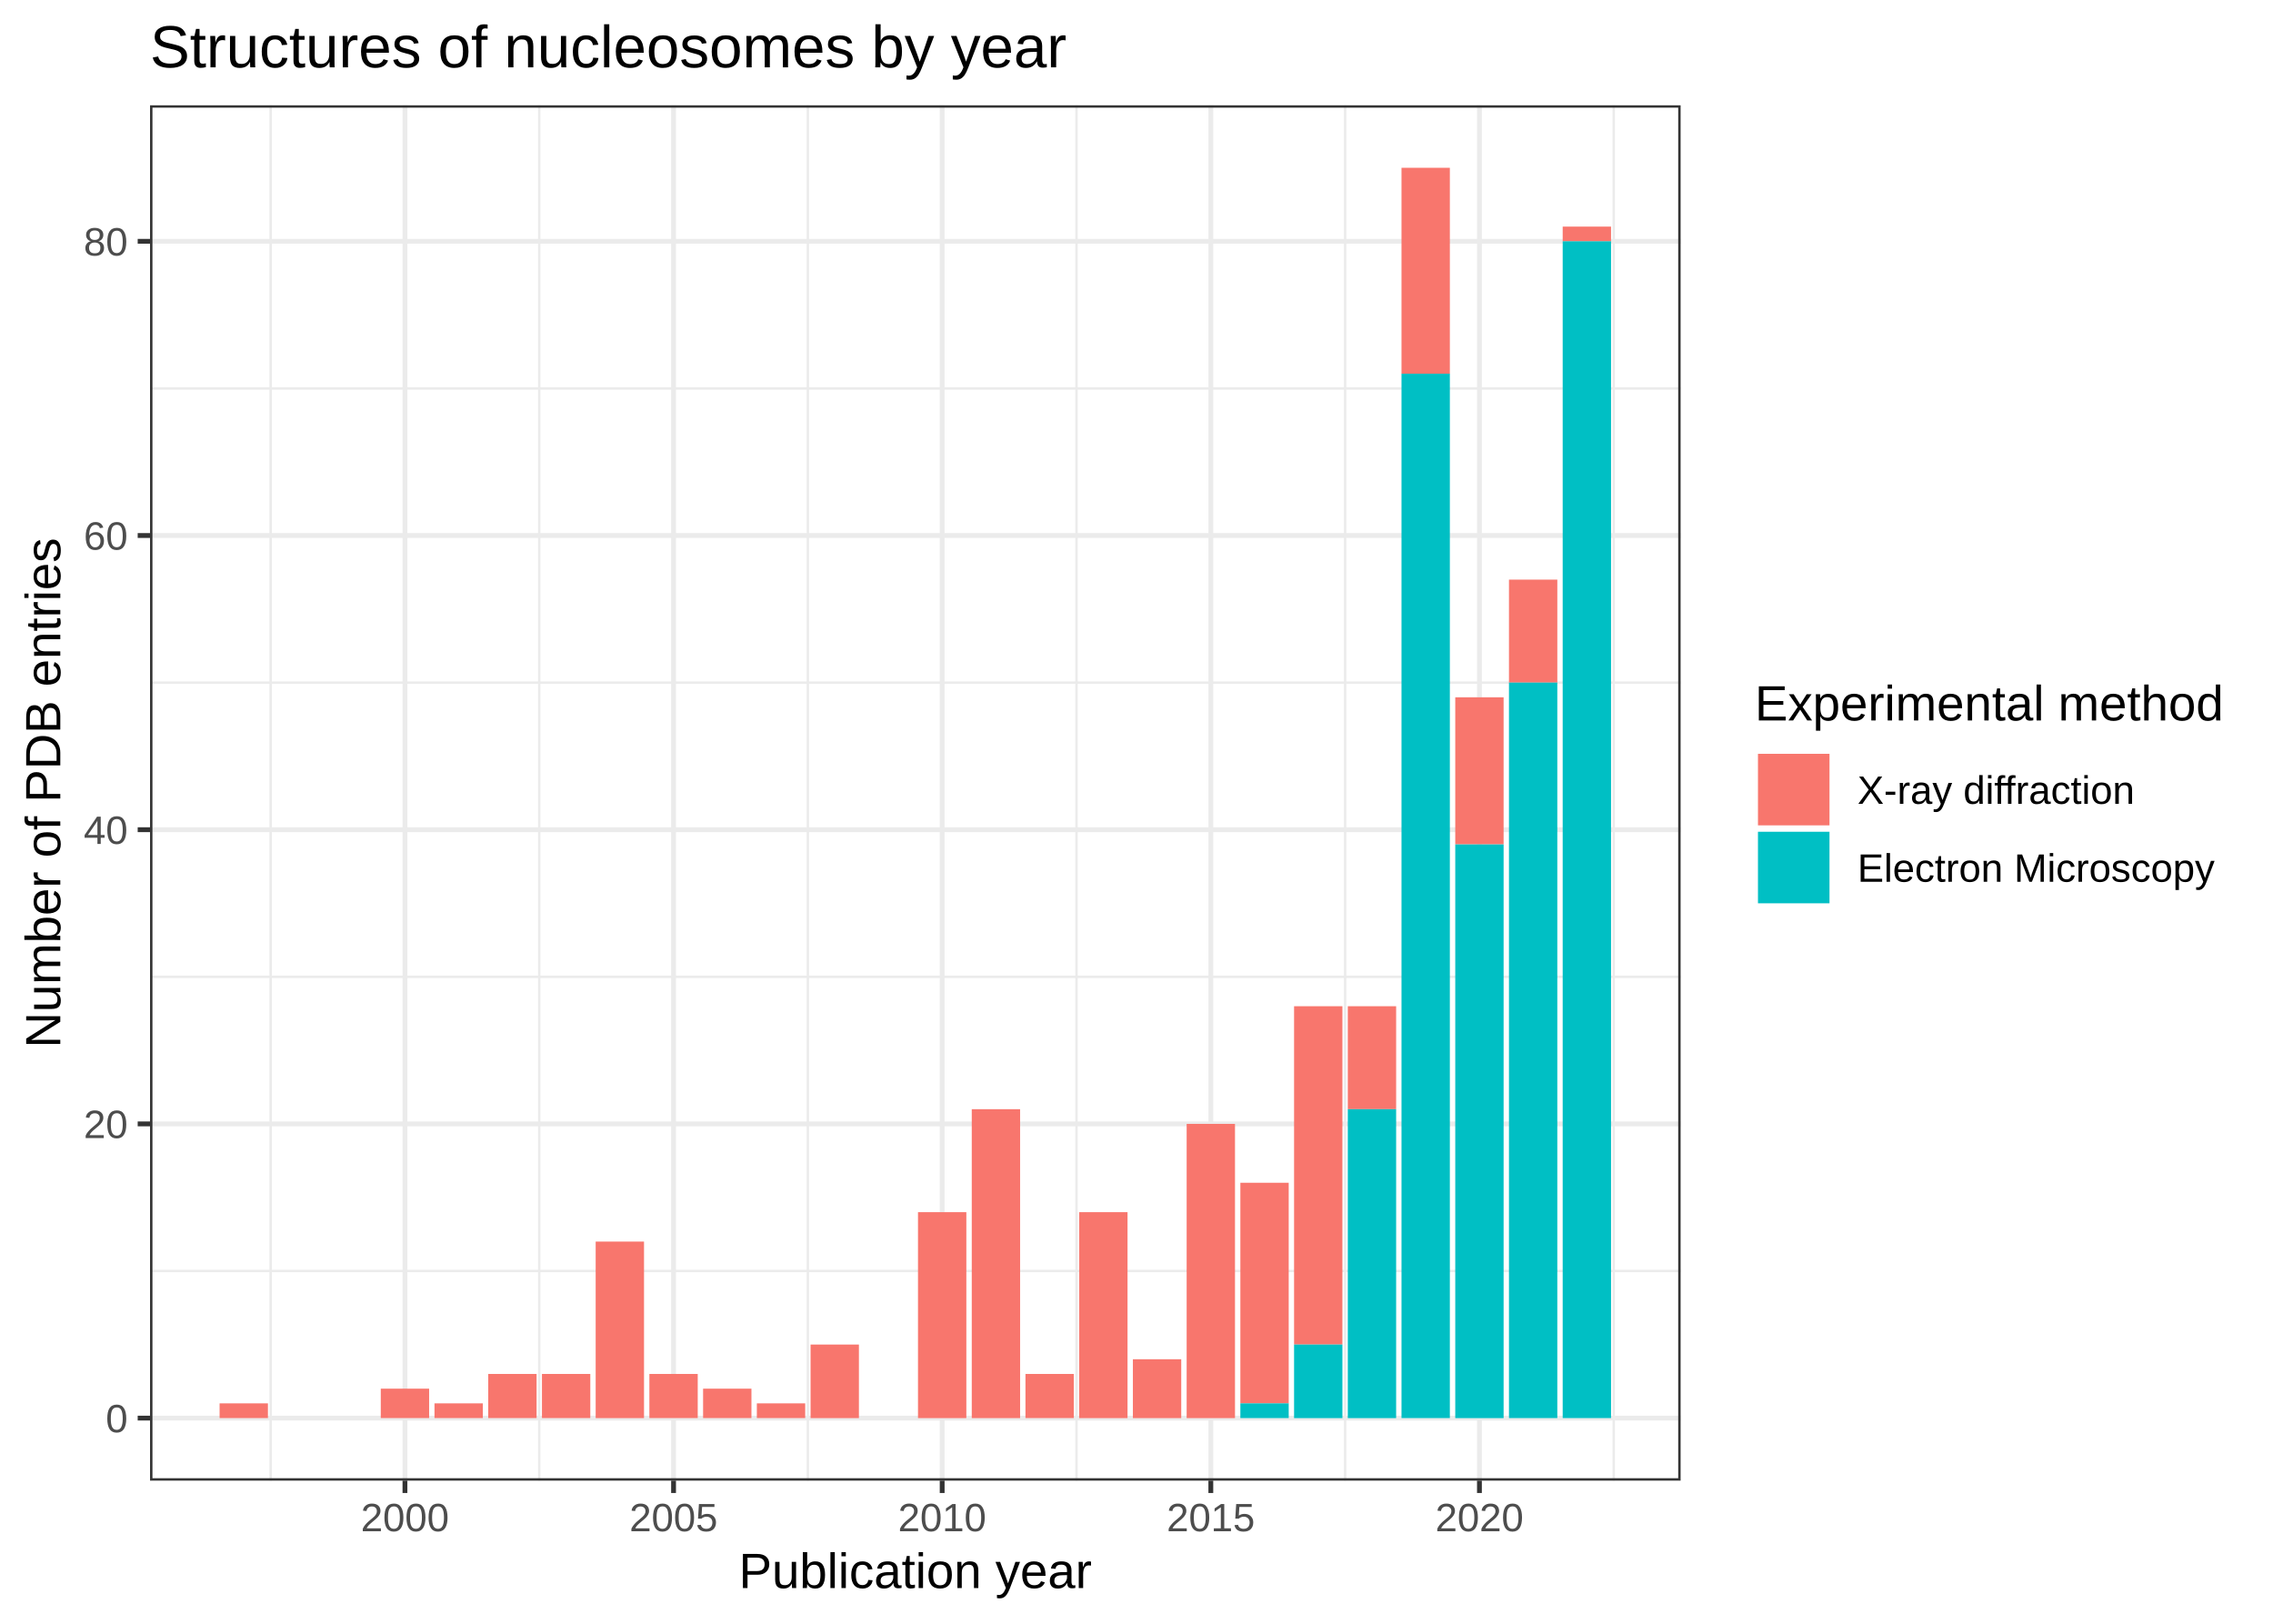
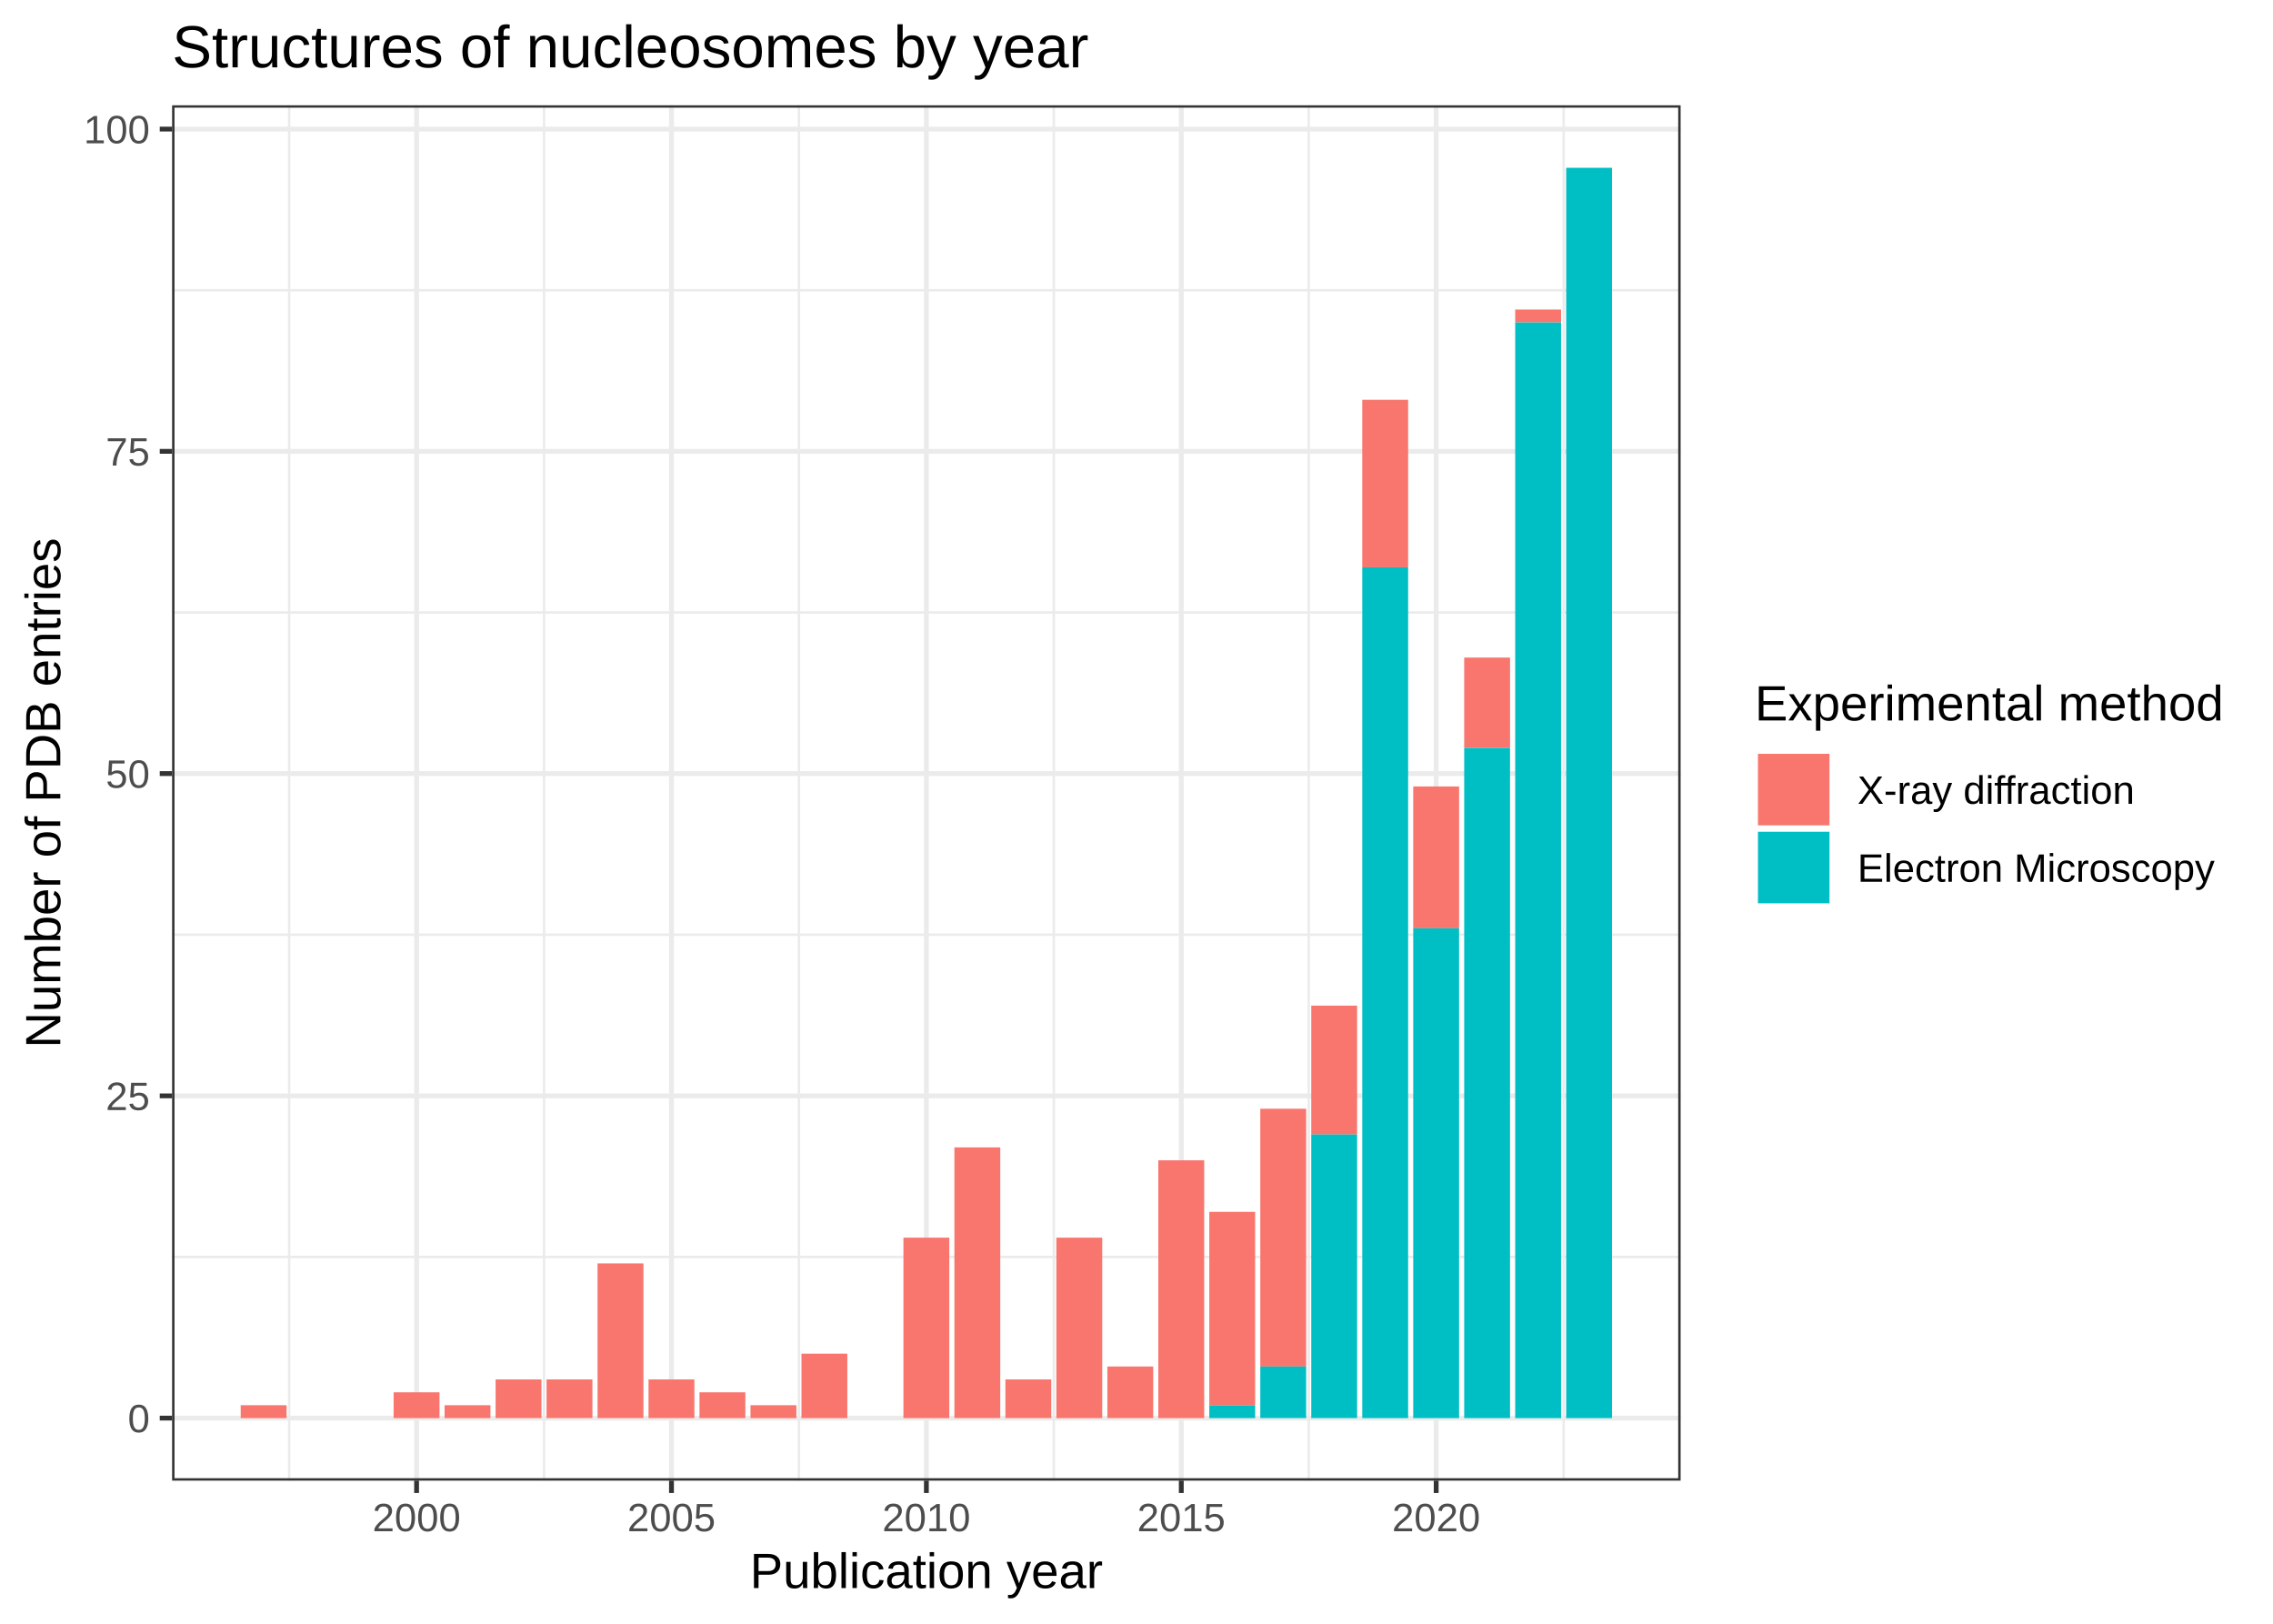
<svg xmlns="http://www.w3.org/2000/svg" class="svglite" width="504.00pt" height="360.00pt" viewBox="0 0 504.00 360.00">
  <defs>
    <style type="text/css">
    .svglite line, .svglite polyline, .svglite polygon, .svglite path, .svglite rect, .svglite circle {
      fill: none;
      stroke: #000000;
      stroke-linecap: round;
      stroke-linejoin: round;
      stroke-miterlimit: 10.00;
    }
    .svglite text {
      white-space: pre;
    }
  </style>
  </defs>
  <rect width="100%" height="100%" style="stroke: none; fill: #FFFFFF;" />
  <defs>
    <clipPath id="cpMC4wMHw1MDQuMDB8MC4wMHwzNjAuMDA=">
      <rect x="0.00" y="0.00" width="504.00" height="360.00" />
    </clipPath>
  </defs>
  <g clip-path="url(#cpMC4wMHw1MDQuMDB8MC4wMHwzNjAuMDA=)">
-     <rect x="0" y="0.00" width="504.00" height="360.00" style="stroke-width: 1.07; stroke: #FFFFFF; fill: #FFFFFF;" />
+     <rect x="0.00" y="0.00" width="504.00" height="360.00" style="stroke-width: 1.07; stroke: #FFFFFF; fill: #FFFFFF;" />
  </g>
  <defs>
-     <clipPath id="cpMzMuMjd8MzcyLjY1fDIzLjM0fDMyOC4yNw==">
-       <rect x="33.27" y="23.34" width="339.38" height="304.93" />
+     <clipPath id="cpMzguMTZ8MzcyLjY1fDIzLjM0fDMyOC4yNw==">
+       <rect x="38.16" y="23.34" width="334.49" height="304.93" />
    </clipPath>
  </defs>
-   <g clip-path="url(#cpMzMuMjd8MzcyLjY1fDIzLjM0fDMyOC4yNw==)">
-     <rect x="33.27" y="23.34" width="339.38" height="304.93" style="stroke-width: 1.07; stroke: none; fill: #FFFFFF;" />
-     <polyline points="33.27,281.79 372.65,281.79 " style="stroke-width: 0.53; stroke: #EBEBEB; stroke-linecap: butt;" />
-     <polyline points="33.27,216.57 372.65,216.57 " style="stroke-width: 0.53; stroke: #EBEBEB; stroke-linecap: butt;" />
-     <polyline points="33.27,151.34 372.65,151.34 " style="stroke-width: 0.53; stroke: #EBEBEB; stroke-linecap: butt;" />
-     <polyline points="33.27,86.12 372.65,86.12 " style="stroke-width: 0.53; stroke: #EBEBEB; stroke-linecap: butt;" />
-     <polyline points="60.01,328.27 60.01,23.34 " style="stroke-width: 0.53; stroke: #EBEBEB; stroke-linecap: butt;" />
-     <polyline points="119.57,328.27 119.57,23.34 " style="stroke-width: 0.53; stroke: #EBEBEB; stroke-linecap: butt;" />
-     <polyline points="179.13,328.27 179.13,23.34 " style="stroke-width: 0.53; stroke: #EBEBEB; stroke-linecap: butt;" />
-     <polyline points="238.70,328.27 238.70,23.34 " style="stroke-width: 0.53; stroke: #EBEBEB; stroke-linecap: butt;" />
-     <polyline points="298.26,328.27 298.26,23.34 " style="stroke-width: 0.53; stroke: #EBEBEB; stroke-linecap: butt;" />
-     <polyline points="357.82,328.27 357.82,23.34 " style="stroke-width: 0.53; stroke: #EBEBEB; stroke-linecap: butt;" />
-     <polyline points="33.27,314.41 372.65,314.41 " style="stroke-width: 1.07; stroke: #EBEBEB; stroke-linecap: butt;" />
-     <polyline points="33.27,249.18 372.65,249.18 " style="stroke-width: 1.07; stroke: #EBEBEB; stroke-linecap: butt;" />
-     <polyline points="33.27,183.95 372.65,183.95 " style="stroke-width: 1.07; stroke: #EBEBEB; stroke-linecap: butt;" />
-     <polyline points="33.27,118.73 372.65,118.73 " style="stroke-width: 1.07; stroke: #EBEBEB; stroke-linecap: butt;" />
-     <polyline points="33.27,53.50 372.65,53.50 " style="stroke-width: 1.07; stroke: #EBEBEB; stroke-linecap: butt;" />
-     <polyline points="89.79,328.27 89.79,23.34 " style="stroke-width: 1.07; stroke: #EBEBEB; stroke-linecap: butt;" />
-     <polyline points="149.35,328.27 149.35,23.34 " style="stroke-width: 1.07; stroke: #EBEBEB; stroke-linecap: butt;" />
-     <polyline points="208.91,328.27 208.91,23.34 " style="stroke-width: 1.07; stroke: #EBEBEB; stroke-linecap: butt;" />
-     <polyline points="268.48,328.27 268.48,23.34 " style="stroke-width: 1.07; stroke: #EBEBEB; stroke-linecap: butt;" />
-     <polyline points="328.04,328.27 328.04,23.34 " style="stroke-width: 1.07; stroke: #EBEBEB; stroke-linecap: butt;" />
-     <rect x="48.69" y="311.14" width="10.72" height="3.26" style="stroke-width: 1.07; stroke: none; stroke-linecap: butt; stroke-linejoin: miter; fill: #F8766D;" />
-     <rect x="84.43" y="307.88" width="10.72" height="6.52" style="stroke-width: 1.07; stroke: none; stroke-linecap: butt; stroke-linejoin: miter; fill: #F8766D;" />
-     <rect x="96.34" y="311.14" width="10.72" height="3.26" style="stroke-width: 1.07; stroke: none; stroke-linecap: butt; stroke-linejoin: miter; fill: #F8766D;" />
-     <rect x="108.26" y="304.62" width="10.72" height="9.78" style="stroke-width: 1.07; stroke: none; stroke-linecap: butt; stroke-linejoin: miter; fill: #F8766D;" />
-     <rect x="120.17" y="304.62" width="10.72" height="9.78" style="stroke-width: 1.07; stroke: none; stroke-linecap: butt; stroke-linejoin: miter; fill: #F8766D;" />
-     <rect x="132.08" y="275.27" width="10.72" height="39.14" style="stroke-width: 1.07; stroke: none; stroke-linecap: butt; stroke-linejoin: miter; fill: #F8766D;" />
-     <rect x="143.99" y="304.62" width="10.72" height="9.78" style="stroke-width: 1.07; stroke: none; stroke-linecap: butt; stroke-linejoin: miter; fill: #F8766D;" />
-     <rect x="155.90" y="307.88" width="10.72" height="6.52" style="stroke-width: 1.07; stroke: none; stroke-linecap: butt; stroke-linejoin: miter; fill: #F8766D;" />
-     <rect x="167.82" y="311.14" width="10.72" height="3.26" style="stroke-width: 1.07; stroke: none; stroke-linecap: butt; stroke-linejoin: miter; fill: #F8766D;" />
-     <rect x="179.73" y="298.10" width="10.72" height="16.31" style="stroke-width: 1.07; stroke: none; stroke-linecap: butt; stroke-linejoin: miter; fill: #F8766D;" />
-     <rect x="203.55" y="268.75" width="10.72" height="45.66" style="stroke-width: 1.07; stroke: none; stroke-linecap: butt; stroke-linejoin: miter; fill: #F8766D;" />
-     <rect x="215.47" y="245.92" width="10.72" height="68.49" style="stroke-width: 1.07; stroke: none; stroke-linecap: butt; stroke-linejoin: miter; fill: #F8766D;" />
-     <rect x="227.38" y="304.62" width="10.72" height="9.78" style="stroke-width: 1.07; stroke: none; stroke-linecap: butt; stroke-linejoin: miter; fill: #F8766D;" />
-     <rect x="239.29" y="268.75" width="10.72" height="45.66" style="stroke-width: 1.07; stroke: none; stroke-linecap: butt; stroke-linejoin: miter; fill: #F8766D;" />
-     <rect x="251.20" y="301.36" width="10.72" height="13.05" style="stroke-width: 1.07; stroke: none; stroke-linecap: butt; stroke-linejoin: miter; fill: #F8766D;" />
-     <rect x="263.12" y="249.18" width="10.72" height="65.23" style="stroke-width: 1.07; stroke: none; stroke-linecap: butt; stroke-linejoin: miter; fill: #F8766D;" />
-     <rect x="275.03" y="262.23" width="10.72" height="48.92" style="stroke-width: 1.07; stroke: none; stroke-linecap: butt; stroke-linejoin: miter; fill: #F8766D;" />
-     <rect x="286.94" y="223.09" width="10.72" height="75.01" style="stroke-width: 1.07; stroke: none; stroke-linecap: butt; stroke-linejoin: miter; fill: #F8766D;" />
-     <rect x="298.85" y="223.09" width="10.72" height="22.83" style="stroke-width: 1.07; stroke: none; stroke-linecap: butt; stroke-linejoin: miter; fill: #F8766D;" />
-     <rect x="310.76" y="37.20" width="10.72" height="45.66" style="stroke-width: 1.07; stroke: none; stroke-linecap: butt; stroke-linejoin: miter; fill: #F8766D;" />
-     <rect x="322.68" y="154.60" width="10.72" height="32.61" style="stroke-width: 1.07; stroke: none; stroke-linecap: butt; stroke-linejoin: miter; fill: #F8766D;" />
-     <rect x="334.59" y="128.51" width="10.72" height="22.83" style="stroke-width: 1.07; stroke: none; stroke-linecap: butt; stroke-linejoin: miter; fill: #F8766D;" />
-     <rect x="346.50" y="50.24" width="10.72" height="3.26" style="stroke-width: 1.07; stroke: none; stroke-linecap: butt; stroke-linejoin: miter; fill: #F8766D;" />
-     <rect x="275.03" y="311.14" width="10.72" height="3.26" style="stroke-width: 1.07; stroke: none; stroke-linecap: butt; stroke-linejoin: miter; fill: #00BFC4;" />
-     <rect x="286.94" y="298.10" width="10.72" height="16.31" style="stroke-width: 1.07; stroke: none; stroke-linecap: butt; stroke-linejoin: miter; fill: #00BFC4;" />
-     <rect x="298.85" y="245.92" width="10.72" height="68.49" style="stroke-width: 1.07; stroke: none; stroke-linecap: butt; stroke-linejoin: miter; fill: #00BFC4;" />
-     <rect x="310.76" y="82.85" width="10.72" height="231.55" style="stroke-width: 1.07; stroke: none; stroke-linecap: butt; stroke-linejoin: miter; fill: #00BFC4;" />
-     <rect x="322.68" y="187.22" width="10.72" height="127.19" style="stroke-width: 1.07; stroke: none; stroke-linecap: butt; stroke-linejoin: miter; fill: #00BFC4;" />
-     <rect x="334.59" y="151.34" width="10.72" height="163.06" style="stroke-width: 1.07; stroke: none; stroke-linecap: butt; stroke-linejoin: miter; fill: #00BFC4;" />
-     <rect x="346.50" y="53.50" width="10.72" height="260.90" style="stroke-width: 1.07; stroke: none; stroke-linecap: butt; stroke-linejoin: miter; fill: #00BFC4;" />
-     <rect x="33.27" y="23.34" width="339.38" height="304.93" style="stroke-width: 1.07; stroke: #333333;" />
+   <g clip-path="url(#cpMzguMTZ8MzcyLjY1fDIzLjM0fDMyOC4yNw==)">
+     <rect x="38.16" y="23.34" width="334.49" height="304.93" style="stroke-width: 1.07; stroke: none; fill: #FFFFFF;" />
+     <polyline points="38.16,278.68 372.65,278.68 " style="stroke-width: 0.53; stroke: #EBEBEB; stroke-linecap: butt;" />
+     <polyline points="38.16,207.24 372.65,207.24 " style="stroke-width: 0.53; stroke: #EBEBEB; stroke-linecap: butt;" />
+     <polyline points="38.16,135.79 372.65,135.79 " style="stroke-width: 0.53; stroke: #EBEBEB; stroke-linecap: butt;" />
+     <polyline points="38.16,64.35 372.65,64.35 " style="stroke-width: 0.53; stroke: #EBEBEB; stroke-linecap: butt;" />
+     <polyline points="64.11,328.27 64.11,23.34 " style="stroke-width: 0.53; stroke: #EBEBEB; stroke-linecap: butt;" />
+     <polyline points="120.63,328.27 120.63,23.34 " style="stroke-width: 0.53; stroke: #EBEBEB; stroke-linecap: butt;" />
+     <polyline points="177.15,328.27 177.15,23.34 " style="stroke-width: 0.53; stroke: #EBEBEB; stroke-linecap: butt;" />
+     <polyline points="233.67,328.27 233.67,23.34 " style="stroke-width: 0.53; stroke: #EBEBEB; stroke-linecap: butt;" />
+     <polyline points="290.19,328.27 290.19,23.34 " style="stroke-width: 0.53; stroke: #EBEBEB; stroke-linecap: butt;" />
+     <polyline points="346.71,328.27 346.71,23.34 " style="stroke-width: 0.53; stroke: #EBEBEB; stroke-linecap: butt;" />
+     <polyline points="38.16,314.41 372.65,314.41 " style="stroke-width: 1.07; stroke: #EBEBEB; stroke-linecap: butt;" />
+     <polyline points="38.16,242.96 372.65,242.96 " style="stroke-width: 1.07; stroke: #EBEBEB; stroke-linecap: butt;" />
+     <polyline points="38.16,171.51 372.65,171.51 " style="stroke-width: 1.07; stroke: #EBEBEB; stroke-linecap: butt;" />
+     <polyline points="38.16,100.07 372.65,100.07 " style="stroke-width: 1.07; stroke: #EBEBEB; stroke-linecap: butt;" />
+     <polyline points="38.16,28.62 372.65,28.62 " style="stroke-width: 1.07; stroke: #EBEBEB; stroke-linecap: butt;" />
+     <polyline points="92.37,328.27 92.37,23.34 " style="stroke-width: 1.07; stroke: #EBEBEB; stroke-linecap: butt;" />
+     <polyline points="148.89,328.27 148.89,23.34 " style="stroke-width: 1.07; stroke: #EBEBEB; stroke-linecap: butt;" />
+     <polyline points="205.41,328.27 205.41,23.34 " style="stroke-width: 1.07; stroke: #EBEBEB; stroke-linecap: butt;" />
+     <polyline points="261.93,328.27 261.93,23.34 " style="stroke-width: 1.07; stroke: #EBEBEB; stroke-linecap: butt;" />
+     <polyline points="318.45,328.27 318.45,23.34 " style="stroke-width: 1.07; stroke: #EBEBEB; stroke-linecap: butt;" />
+     <rect x="53.37" y="311.55" width="10.17" height="2.86" style="stroke-width: 1.07; stroke: none; stroke-linecap: butt; stroke-linejoin: miter; fill: #F8766D;" />
+     <rect x="87.28" y="308.69" width="10.17" height="5.72" style="stroke-width: 1.07; stroke: none; stroke-linecap: butt; stroke-linejoin: miter; fill: #F8766D;" />
+     <rect x="98.58" y="311.55" width="10.17" height="2.86" style="stroke-width: 1.07; stroke: none; stroke-linecap: butt; stroke-linejoin: miter; fill: #F8766D;" />
+     <rect x="109.89" y="305.83" width="10.17" height="8.57" style="stroke-width: 1.07; stroke: none; stroke-linecap: butt; stroke-linejoin: miter; fill: #F8766D;" />
+     <rect x="121.19" y="305.83" width="10.17" height="8.57" style="stroke-width: 1.07; stroke: none; stroke-linecap: butt; stroke-linejoin: miter; fill: #F8766D;" />
+     <rect x="132.50" y="280.11" width="10.17" height="34.29" style="stroke-width: 1.07; stroke: none; stroke-linecap: butt; stroke-linejoin: miter; fill: #F8766D;" />
+     <rect x="143.80" y="305.83" width="10.17" height="8.57" style="stroke-width: 1.07; stroke: none; stroke-linecap: butt; stroke-linejoin: miter; fill: #F8766D;" />
+     <rect x="155.10" y="308.69" width="10.17" height="5.72" style="stroke-width: 1.07; stroke: none; stroke-linecap: butt; stroke-linejoin: miter; fill: #F8766D;" />
+     <rect x="166.41" y="311.55" width="10.17" height="2.86" style="stroke-width: 1.07; stroke: none; stroke-linecap: butt; stroke-linejoin: miter; fill: #F8766D;" />
+     <rect x="177.71" y="300.12" width="10.17" height="14.29" style="stroke-width: 1.07; stroke: none; stroke-linecap: butt; stroke-linejoin: miter; fill: #F8766D;" />
+     <rect x="200.32" y="274.40" width="10.17" height="40.01" style="stroke-width: 1.07; stroke: none; stroke-linecap: butt; stroke-linejoin: miter; fill: #F8766D;" />
+     <rect x="211.62" y="254.39" width="10.17" height="60.01" style="stroke-width: 1.07; stroke: none; stroke-linecap: butt; stroke-linejoin: miter; fill: #F8766D;" />
+     <rect x="222.93" y="305.83" width="10.17" height="8.57" style="stroke-width: 1.07; stroke: none; stroke-linecap: butt; stroke-linejoin: miter; fill: #F8766D;" />
+     <rect x="234.23" y="274.40" width="10.17" height="40.01" style="stroke-width: 1.07; stroke: none; stroke-linecap: butt; stroke-linejoin: miter; fill: #F8766D;" />
+     <rect x="245.54" y="302.97" width="10.17" height="11.43" style="stroke-width: 1.07; stroke: none; stroke-linecap: butt; stroke-linejoin: miter; fill: #F8766D;" />
+     <rect x="256.84" y="257.25" width="10.17" height="57.16" style="stroke-width: 1.07; stroke: none; stroke-linecap: butt; stroke-linejoin: miter; fill: #F8766D;" />
+     <rect x="268.14" y="268.68" width="10.17" height="42.87" style="stroke-width: 1.07; stroke: none; stroke-linecap: butt; stroke-linejoin: miter; fill: #F8766D;" />
+     <rect x="279.45" y="245.82" width="10.17" height="57.16" style="stroke-width: 1.07; stroke: none; stroke-linecap: butt; stroke-linejoin: miter; fill: #F8766D;" />
+     <rect x="290.75" y="222.96" width="10.17" height="28.58" style="stroke-width: 1.07; stroke: none; stroke-linecap: butt; stroke-linejoin: miter; fill: #F8766D;" />
+     <rect x="302.06" y="88.64" width="10.17" height="37.15" style="stroke-width: 1.07; stroke: none; stroke-linecap: butt; stroke-linejoin: miter; fill: #F8766D;" />
+     <rect x="313.36" y="174.37" width="10.17" height="31.44" style="stroke-width: 1.07; stroke: none; stroke-linecap: butt; stroke-linejoin: miter; fill: #F8766D;" />
+     <rect x="324.66" y="145.79" width="10.17" height="20.00" style="stroke-width: 1.07; stroke: none; stroke-linecap: butt; stroke-linejoin: miter; fill: #F8766D;" />
+     <rect x="335.97" y="68.63" width="10.17" height="2.86" style="stroke-width: 1.07; stroke: none; stroke-linecap: butt; stroke-linejoin: miter; fill: #F8766D;" />
+     <rect x="268.14" y="311.55" width="10.17" height="2.86" style="stroke-width: 1.07; stroke: none; stroke-linecap: butt; stroke-linejoin: miter; fill: #00BFC4;" />
+     <rect x="279.45" y="302.97" width="10.17" height="11.43" style="stroke-width: 1.07; stroke: none; stroke-linecap: butt; stroke-linejoin: miter; fill: #00BFC4;" />
+     <rect x="290.75" y="251.53" width="10.17" height="62.87" style="stroke-width: 1.07; stroke: none; stroke-linecap: butt; stroke-linejoin: miter; fill: #00BFC4;" />
+     <rect x="302.06" y="125.79" width="10.17" height="188.62" style="stroke-width: 1.07; stroke: none; stroke-linecap: butt; stroke-linejoin: miter; fill: #00BFC4;" />
+     <rect x="313.36" y="205.81" width="10.17" height="108.60" style="stroke-width: 1.07; stroke: none; stroke-linecap: butt; stroke-linejoin: miter; fill: #00BFC4;" />
+     <rect x="324.66" y="165.80" width="10.17" height="148.61" style="stroke-width: 1.07; stroke: none; stroke-linecap: butt; stroke-linejoin: miter; fill: #00BFC4;" />
+     <rect x="335.97" y="71.49" width="10.17" height="242.92" style="stroke-width: 1.07; stroke: none; stroke-linecap: butt; stroke-linejoin: miter; fill: #00BFC4;" />
+     <rect x="347.27" y="37.20" width="10.17" height="277.21" style="stroke-width: 1.07; stroke: none; stroke-linecap: butt; stroke-linejoin: miter; fill: #00BFC4;" />
+     <rect x="38.16" y="23.34" width="334.49" height="304.93" style="stroke-width: 1.07; stroke: #333333;" />
  </g>
  <g clip-path="url(#cpMC4wMHw1MDQuMDB8MC4wMHwzNjAuMDA=)">
-     <text x="28.34" y="317.56" text-anchor="end" style="font-size: 8.80px;fill: #4D4D4D; font-family: &quot;Arial&quot;;" textLength="4.90px" lengthAdjust="spacingAndGlyphs">0</text>
-     <text x="28.34" y="252.33" text-anchor="end" style="font-size: 8.80px;fill: #4D4D4D; font-family: &quot;Arial&quot;;" textLength="9.79px" lengthAdjust="spacingAndGlyphs">20</text>
-     <text x="28.34" y="187.11" text-anchor="end" style="font-size: 8.80px;fill: #4D4D4D; font-family: &quot;Arial&quot;;" textLength="9.79px" lengthAdjust="spacingAndGlyphs">40</text>
-     <text x="28.34" y="121.88" text-anchor="end" style="font-size: 8.80px;fill: #4D4D4D; font-family: &quot;Arial&quot;;" textLength="9.79px" lengthAdjust="spacingAndGlyphs">60</text>
-     <text x="28.34" y="56.66" text-anchor="end" style="font-size: 8.80px;fill: #4D4D4D; font-family: &quot;Arial&quot;;" textLength="9.79px" lengthAdjust="spacingAndGlyphs">80</text>
-     <polyline points="30.53,314.41 33.27,314.41 " style="stroke-width: 1.07; stroke: #333333; stroke-linecap: butt;" />
-     <polyline points="30.53,249.18 33.27,249.18 " style="stroke-width: 1.07; stroke: #333333; stroke-linecap: butt;" />
-     <polyline points="30.53,183.95 33.27,183.95 " style="stroke-width: 1.07; stroke: #333333; stroke-linecap: butt;" />
-     <polyline points="30.53,118.73 33.27,118.73 " style="stroke-width: 1.07; stroke: #333333; stroke-linecap: butt;" />
-     <polyline points="30.53,53.50 33.27,53.50 " style="stroke-width: 1.07; stroke: #333333; stroke-linecap: butt;" />
-     <polyline points="89.79,331.01 89.79,328.27 " style="stroke-width: 1.07; stroke: #333333; stroke-linecap: butt;" />
-     <polyline points="149.35,331.01 149.35,328.27 " style="stroke-width: 1.07; stroke: #333333; stroke-linecap: butt;" />
-     <polyline points="208.91,331.01 208.91,328.27 " style="stroke-width: 1.07; stroke: #333333; stroke-linecap: butt;" />
-     <polyline points="268.48,331.01 268.48,328.27 " style="stroke-width: 1.07; stroke: #333333; stroke-linecap: butt;" />
-     <polyline points="328.04,331.01 328.04,328.27 " style="stroke-width: 1.07; stroke: #333333; stroke-linecap: butt;" />
-     <text x="89.79" y="339.50" text-anchor="middle" style="font-size: 8.80px;fill: #4D4D4D; font-family: &quot;Arial&quot;;" textLength="19.58px" lengthAdjust="spacingAndGlyphs">2000</text>
-     <text x="149.35" y="339.50" text-anchor="middle" style="font-size: 8.80px;fill: #4D4D4D; font-family: &quot;Arial&quot;;" textLength="19.58px" lengthAdjust="spacingAndGlyphs">2005</text>
-     <text x="208.91" y="339.50" text-anchor="middle" style="font-size: 8.80px;fill: #4D4D4D; font-family: &quot;Arial&quot;;" textLength="19.58px" lengthAdjust="spacingAndGlyphs">2010</text>
-     <text x="268.48" y="339.50" text-anchor="middle" style="font-size: 8.80px;fill: #4D4D4D; font-family: &quot;Arial&quot;;" textLength="19.58px" lengthAdjust="spacingAndGlyphs">2015</text>
-     <text x="328.04" y="339.50" text-anchor="middle" style="font-size: 8.80px;fill: #4D4D4D; font-family: &quot;Arial&quot;;" textLength="19.58px" lengthAdjust="spacingAndGlyphs">2020</text>
-     <text x="202.96" y="352.09" text-anchor="middle" style="font-size: 11.00px; font-family: &quot;Arial&quot;;" textLength="78.27px" lengthAdjust="spacingAndGlyphs">Publication year</text>
+     <text x="33.23" y="317.56" text-anchor="end" style="font-size: 8.80px;fill: #4D4D4D; font-family: &quot;Arial&quot;;" textLength="4.90px" lengthAdjust="spacingAndGlyphs">0</text>
+     <text x="33.23" y="246.11" text-anchor="end" style="font-size: 8.80px;fill: #4D4D4D; font-family: &quot;Arial&quot;;" textLength="9.79px" lengthAdjust="spacingAndGlyphs">25</text>
+     <text x="33.23" y="174.67" text-anchor="end" style="font-size: 8.80px;fill: #4D4D4D; font-family: &quot;Arial&quot;;" textLength="9.79px" lengthAdjust="spacingAndGlyphs">50</text>
+     <text x="33.23" y="103.22" text-anchor="end" style="font-size: 8.80px;fill: #4D4D4D; font-family: &quot;Arial&quot;;" textLength="9.79px" lengthAdjust="spacingAndGlyphs">75</text>
+     <text x="33.23" y="31.78" text-anchor="end" style="font-size: 8.80px;fill: #4D4D4D; font-family: &quot;Arial&quot;;" textLength="14.69px" lengthAdjust="spacingAndGlyphs">100</text>
+     <polyline points="35.42,314.41 38.16,314.41 " style="stroke-width: 1.07; stroke: #333333; stroke-linecap: butt;" />
+     <polyline points="35.42,242.96 38.16,242.96 " style="stroke-width: 1.07; stroke: #333333; stroke-linecap: butt;" />
+     <polyline points="35.42,171.51 38.16,171.51 " style="stroke-width: 1.07; stroke: #333333; stroke-linecap: butt;" />
+     <polyline points="35.42,100.07 38.16,100.07 " style="stroke-width: 1.07; stroke: #333333; stroke-linecap: butt;" />
+     <polyline points="35.42,28.62 38.16,28.62 " style="stroke-width: 1.07; stroke: #333333; stroke-linecap: butt;" />
+     <polyline points="92.37,331.01 92.37,328.27 " style="stroke-width: 1.07; stroke: #333333; stroke-linecap: butt;" />
+     <polyline points="148.89,331.01 148.89,328.27 " style="stroke-width: 1.07; stroke: #333333; stroke-linecap: butt;" />
+     <polyline points="205.41,331.01 205.41,328.27 " style="stroke-width: 1.07; stroke: #333333; stroke-linecap: butt;" />
+     <polyline points="261.93,331.01 261.93,328.27 " style="stroke-width: 1.07; stroke: #333333; stroke-linecap: butt;" />
+     <polyline points="318.45,331.01 318.45,328.27 " style="stroke-width: 1.07; stroke: #333333; stroke-linecap: butt;" />
+     <text x="92.37" y="339.50" text-anchor="middle" style="font-size: 8.80px;fill: #4D4D4D; font-family: &quot;Arial&quot;;" textLength="19.58px" lengthAdjust="spacingAndGlyphs">2000</text>
+     <text x="148.89" y="339.50" text-anchor="middle" style="font-size: 8.80px;fill: #4D4D4D; font-family: &quot;Arial&quot;;" textLength="19.58px" lengthAdjust="spacingAndGlyphs">2005</text>
+     <text x="205.41" y="339.50" text-anchor="middle" style="font-size: 8.80px;fill: #4D4D4D; font-family: &quot;Arial&quot;;" textLength="19.58px" lengthAdjust="spacingAndGlyphs">2010</text>
+     <text x="261.93" y="339.50" text-anchor="middle" style="font-size: 8.80px;fill: #4D4D4D; font-family: &quot;Arial&quot;;" textLength="19.58px" lengthAdjust="spacingAndGlyphs">2015</text>
+     <text x="318.45" y="339.50" text-anchor="middle" style="font-size: 8.80px;fill: #4D4D4D; font-family: &quot;Arial&quot;;" textLength="19.58px" lengthAdjust="spacingAndGlyphs">2020</text>
+     <text x="205.41" y="352.09" text-anchor="middle" style="font-size: 11.00px; font-family: &quot;Arial&quot;;" textLength="78.27px" lengthAdjust="spacingAndGlyphs">Publication year</text>
    <text transform="translate(13.37,175.80) rotate(-90)" text-anchor="middle" style="font-size: 11.00px; font-family: &quot;Arial&quot;;" textLength="113.10px" lengthAdjust="spacingAndGlyphs">Number of PDB entries</text>
    <rect x="383.61" y="145.14" width="114.91" height="61.32" style="stroke-width: 1.07; stroke: none; fill: #FFFFFF;" />
    <text x="389.09" y="159.73" style="font-size: 11.00px; font-family: &quot;Arial&quot;;" textLength="103.95px" lengthAdjust="spacingAndGlyphs">Experimental method</text>
    <rect x="389.09" y="166.42" width="17.28" height="17.28" style="stroke-width: 1.07; stroke: none; fill: #FFFFFF;" />
    <rect x="389.80" y="167.13" width="15.86" height="15.86" style="stroke-width: 1.07; stroke: none; stroke-linecap: butt; stroke-linejoin: miter; fill: #F8766D;" />
    <rect x="389.09" y="183.70" width="17.28" height="17.28" style="stroke-width: 1.07; stroke: none; fill: #FFFFFF;" />
    <rect x="389.80" y="184.41" width="15.86" height="15.86" style="stroke-width: 1.07; stroke: none; stroke-linecap: butt; stroke-linejoin: miter; fill: #00BFC4;" />
    <text x="411.85" y="178.22" style="font-size: 8.80px; font-family: &quot;Arial&quot;;" textLength="61.60px" lengthAdjust="spacingAndGlyphs">X-ray diffraction</text>
    <text x="411.85" y="195.50" style="font-size: 8.80px; font-family: &quot;Arial&quot;;" textLength="79.21px" lengthAdjust="spacingAndGlyphs">Electron Microscopy</text>
-     <text x="33.27" y="14.94" style="font-size: 13.20px; font-family: &quot;Arial&quot;;" textLength="203.09px" lengthAdjust="spacingAndGlyphs">Structures of nucleosomes by year</text>
+     <text x="38.16" y="14.94" style="font-size: 13.20px; font-family: &quot;Arial&quot;;" textLength="203.09px" lengthAdjust="spacingAndGlyphs">Structures of nucleosomes by year</text>
  </g>
</svg>
